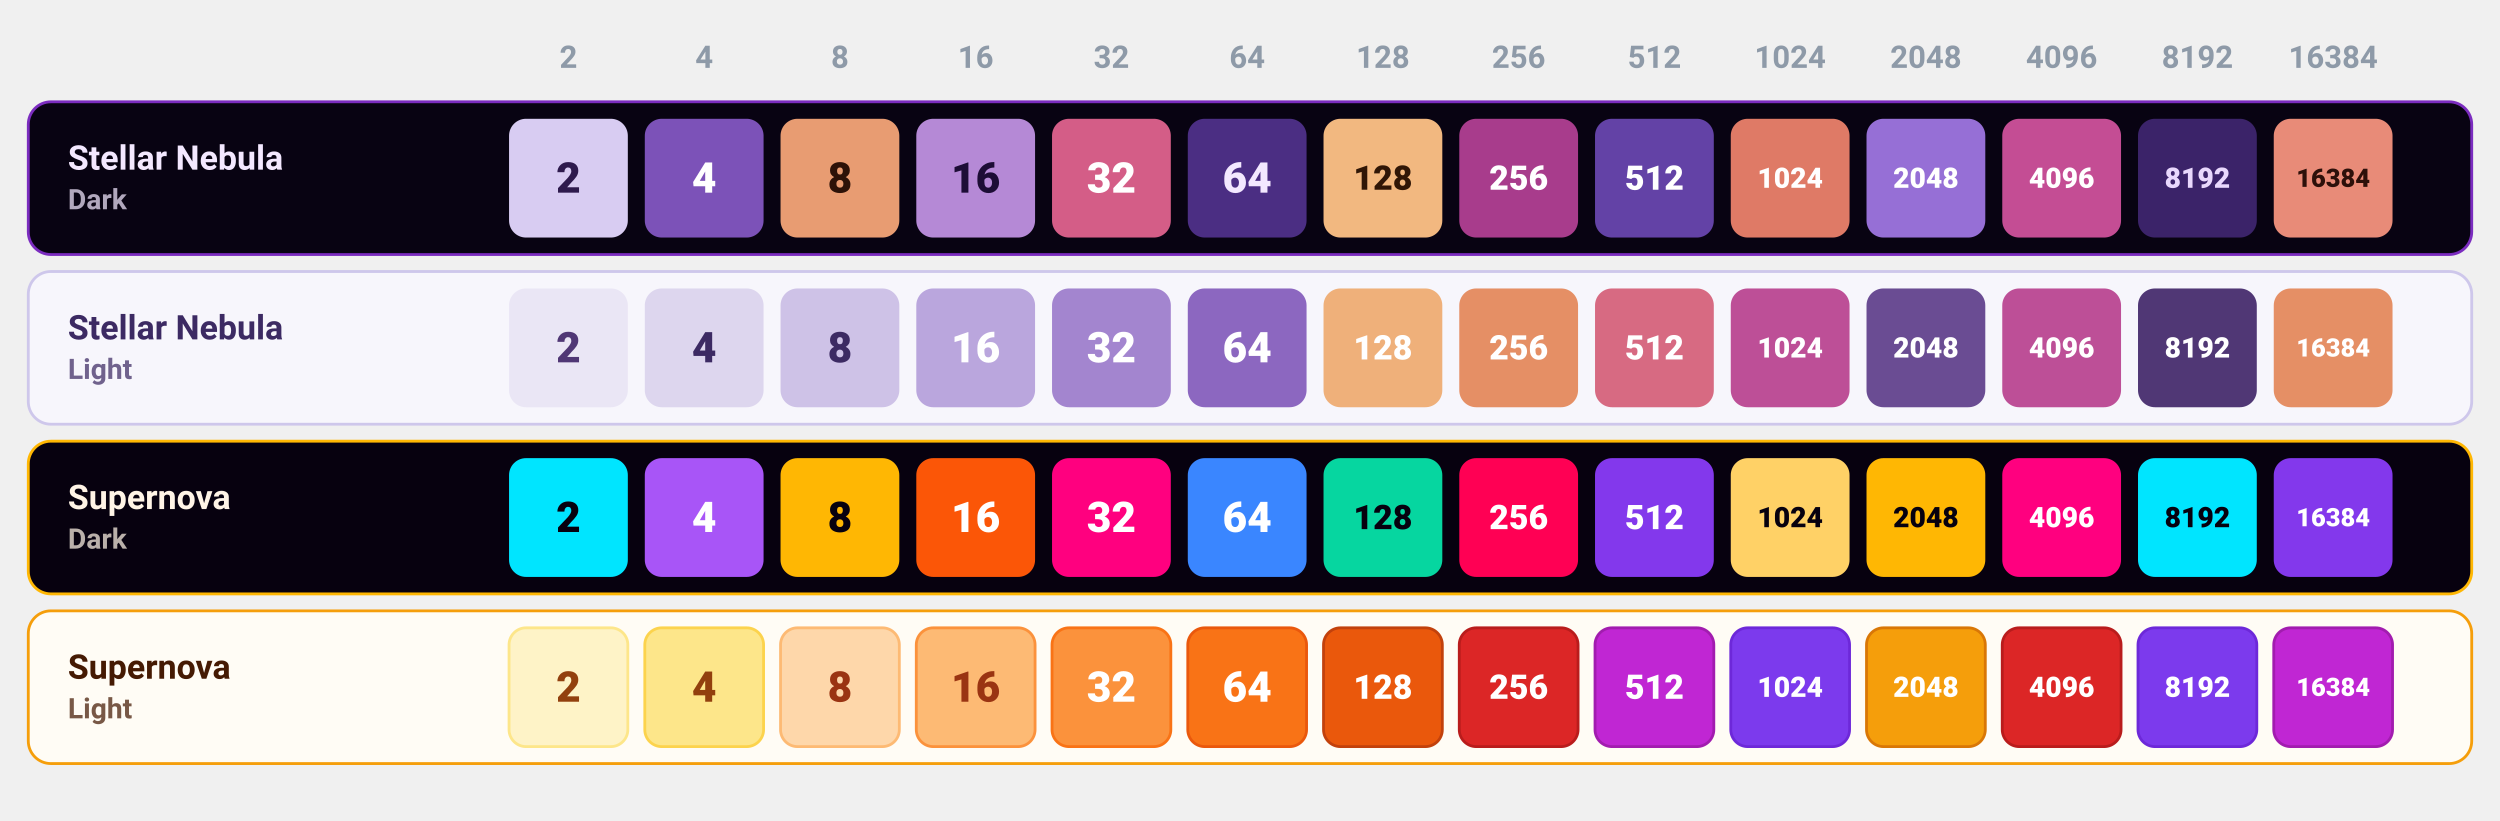
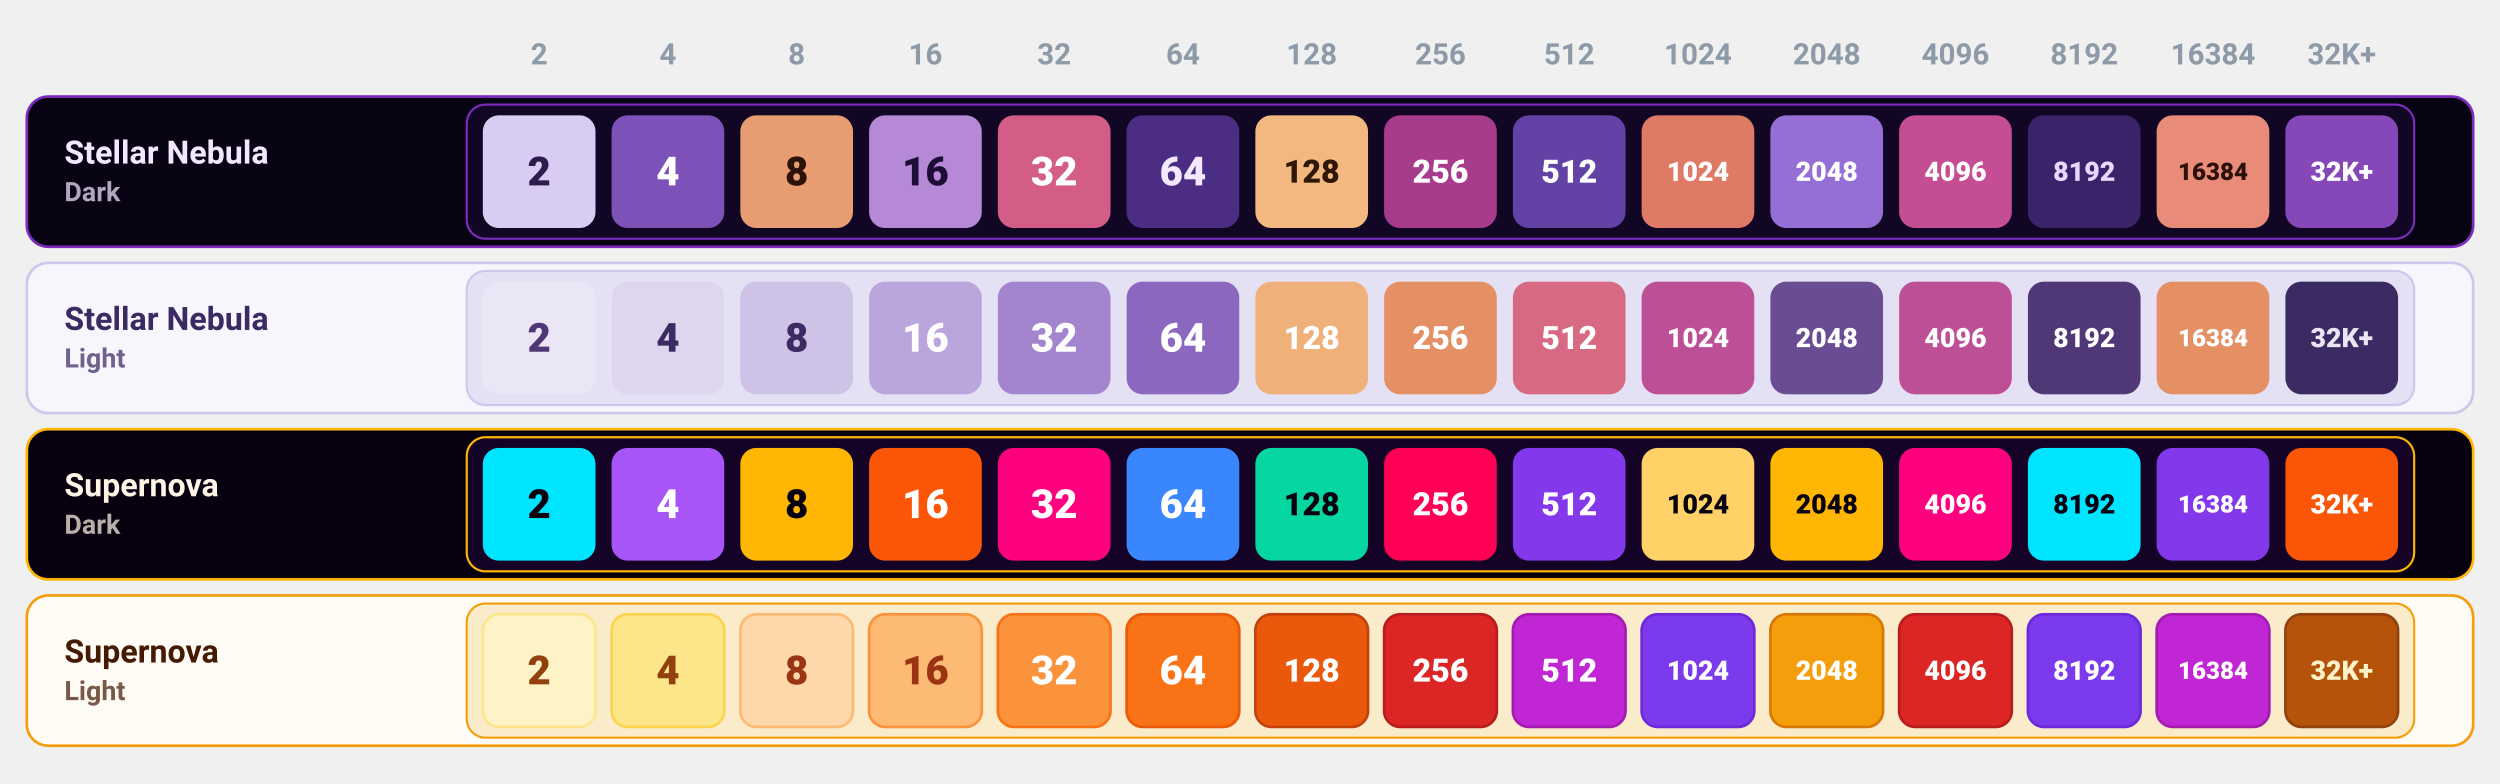
- <svg xmlns="http://www.w3.org/2000/svg" viewBox="0 0 884 290" width="100%" height="100%" style="background:#0a0c0e; font-family:-apple-system, BlinkMacSystemFont, 'Segoe UI', Roboto, sans-serif;">
+ <svg xmlns="http://www.w3.org/2000/svg" viewBox="0 0 932 292" width="100%" height="100%" style="background:#0a0c0e; font-family:-apple-system, BlinkMacSystemFont, 'Segoe UI', Roboto, sans-serif;">
  <style>
    .hdr { fill:#8e9aa8; font-size:11px; font-weight:700; text-anchor:middle; }
    .lbl { font-size:12px; font-weight:700; }
    .sub { font-size:10px; font-weight:600; fill:#6c7989; }
    .val { font-weight:800; text-anchor:middle; dominant-baseline:central; }
    .v2 { font-size:15px; } .v3 { font-size:12px; } .v4 { font-size:10px; } .v5 { font-size:9px; }
  </style>
  <g transform="translate(180, 24)">
    <text x="21" class="hdr">2</text>
    <text x="69" class="hdr">4</text>
    <text x="117" class="hdr">8</text>
    <text x="165" class="hdr">16</text>
    <text x="213" class="hdr">32</text>
    <text x="261" class="hdr">64</text>
    <text x="309" class="hdr">128</text>
    <text x="357" class="hdr">256</text>
    <text x="405" class="hdr">512</text>
    <text x="453" class="hdr">1024</text>
    <text x="501" class="hdr">2048</text>
    <text x="549" class="hdr">4096</text>
    <text x="597" class="hdr">8192</text>
    <text x="645" class="hdr">16384</text>
+     <text x="693" class="hdr">32K+</text>
  </g>
  <g transform="translate(10, 36)">
-     <rect width="864" height="54" rx="8" fill="#080312" stroke="#7b2cbf" stroke-width="1" />
-     <text x="14" y="24" fill="#f3e8ff" class="lbl">Stellar Nebula</text>
-     <text x="14" y="38" class="sub" style="fill:#f3e8ff;" fill-opacity="0.72">Dark</text>
-     <g transform="translate(170, 6)">
+     <rect width="912" height="56" rx="8" fill="#080312" stroke="#7b2cbf" stroke-width="1" />
+     <text x="14" y="25" fill="#f3e8ff" class="lbl">Stellar Nebula</text>
+     <text x="14" y="39" class="sub" style="fill:#f3e8ff;" fill-opacity="0.72">Dark</text>
+     <rect x="164" y="3" width="726" height="50" rx="7" fill="#110724" stroke="#7b2cbf" stroke-width="0.8" />
+     <g transform="translate(170, 7)">
      <rect x="0" width="42" height="42" rx="6" fill="#d8ccf2" />
      <text x="21" y="21" fill="#2e1a4d" class="val v2">2</text>
      <rect x="48" width="42" height="42" rx="6" fill="#7c52b8" />
      <text x="69" y="21" fill="#ffffff" class="val v2">4</text>
      <rect x="96" width="42" height="42" rx="6" fill="#e89c72" />
      <text x="117" y="21" fill="#2d1208" class="val v2">8</text>
      <rect x="144" width="42" height="42" rx="6" fill="#b589d6" />
      <text x="165" y="21" fill="#1d0d36" class="val v2">16</text>
      <rect x="192" width="42" height="42" rx="6" fill="#d45d87" />
      <text x="213" y="21" fill="#ffffff" class="val v2">32</text>
      <rect x="240" width="42" height="42" rx="6" fill="#4b2e83" />
      <text x="261" y="21" fill="#f3e8ff" class="val v2">64</text>
      <rect x="288" width="42" height="42" rx="6" fill="#f2b880" />
      <text x="309" y="21" fill="#301606" class="val v3">128</text>
      <rect x="336" width="42" height="42" rx="6" fill="#a83c8c" />
      <text x="357" y="21" fill="#ffffff" class="val v3">256</text>
      <rect x="384" width="42" height="42" rx="6" fill="#6342a6" />
      <text x="405" y="21" fill="#ffffff" class="val v3">512</text>
      <rect x="432" width="42" height="42" rx="6" fill="#df7a66" />
      <text x="453" y="21" fill="#ffffff" class="val v4">1024</text>
      <rect x="480" width="42" height="42" rx="6" fill="#966fd6" />
      <text x="501" y="21" fill="#ffffff" class="val v4">2048</text>
      <rect x="528" width="42" height="42" rx="6" fill="#c44d94" />
      <text x="549" y="21" fill="#ffffff" class="val v4">4096</text>
      <rect x="576" width="42" height="42" rx="6" fill="#3b2369" />
      <text x="597" y="21" fill="#e9d8fd" class="val v4">8192</text>
      <rect x="624" width="42" height="42" rx="6" fill="#e88b78" />
      <text x="645" y="21" fill="#2d100a" class="val v5">16384</text>
+       <rect x="672" width="42" height="42" rx="6" fill="#8648b8" />
+       <text x="693" y="21" fill="#ffffff" class="val v4">32K+</text>
    </g>
  </g>
-   <g transform="translate(10, 96)">
-     <rect width="864" height="54" rx="8" fill="#f7f6fc" stroke="#cec7eb" stroke-width="1" />
-     <text x="14" y="24" fill="#3c2a63" class="lbl">Stellar Nebula</text>
-     <text x="14" y="38" class="sub" style="fill:#3c2a63;" fill-opacity="0.72">Light</text>
-     <g transform="translate(170, 6)">
+   <g transform="translate(10, 98)">
+     <rect width="912" height="56" rx="8" fill="#f7f6fc" stroke="#cec7eb" stroke-width="1" />
+     <text x="14" y="25" fill="#3c2a63" class="lbl">Stellar Nebula</text>
+     <text x="14" y="39" class="sub" style="fill:#3c2a63;" fill-opacity="0.72">Light</text>
+     <rect x="164" y="3" width="726" height="50" rx="7" fill="#e4e1f5" stroke="#cec7eb" stroke-width="0.8" />
+     <g transform="translate(170, 7)">
      <rect x="0" width="42" height="42" rx="6" fill="#eae6f5" />
      <text x="21" y="21" fill="#503775" class="val v2">2</text>
      <rect x="48" width="42" height="42" rx="6" fill="#ddd6ee" />
      <text x="69" y="21" fill="#3c2a63" class="val v2">4</text>
      <rect x="96" width="42" height="42" rx="6" fill="#cec2e7" />
      <text x="117" y="21" fill="#3c2a63" class="val v2">8</text>
      <rect x="144" width="42" height="42" rx="6" fill="#baa6dd" />
      <text x="165" y="21" fill="#ffffff" class="val v2">16</text>
      <rect x="192" width="42" height="42" rx="6" fill="#a385cf" />
      <text x="213" y="21" fill="#ffffff" class="val v2">32</text>
      <rect x="240" width="42" height="42" rx="6" fill="#8c67c0" />
      <text x="261" y="21" fill="#ffffff" class="val v2">64</text>
      <rect x="288" width="42" height="42" rx="6" fill="#efb07a" />
      <text x="309" y="21" fill="#ffffff" class="val v3">128</text>
      <rect x="336" width="42" height="42" rx="6" fill="#e58f65" />
      <text x="357" y="21" fill="#ffffff" class="val v3">256</text>
      <rect x="384" width="42" height="42" rx="6" fill="#d76a82" />
      <text x="405" y="21" fill="#ffffff" class="val v3">512</text>
      <rect x="432" width="42" height="42" rx="6" fill="#bd4f97" />
      <text x="453" y="21" fill="#ffffff" class="val v4">1024</text>
      <rect x="480" width="42" height="42" rx="6" fill="#6a4c93" />
      <text x="501" y="21" fill="#ffffff" class="val v4">2048</text>
      <rect x="528" width="42" height="42" rx="6" fill="#bd4f97" />
      <text x="549" y="21" fill="#ffffff" class="val v4">4096</text>
      <rect x="576" width="42" height="42" rx="6" fill="#503775" />
      <text x="597" y="21" fill="#ffffff" class="val v4">8192</text>
      <rect x="624" width="42" height="42" rx="6" fill="#e58f65" />
      <text x="645" y="21" fill="#ffffff" class="val v5">16384</text>
+       <rect x="672" width="42" height="42" rx="6" fill="#3c2a63" />
+       <text x="693" y="21" fill="#eae6f5" class="val v4">32K+</text>
    </g>
  </g>
-   <g transform="translate(10, 156)">
-     <rect width="864" height="54" rx="8" fill="#07010f" stroke="#ffb703" stroke-width="1" />
-     <text x="14" y="24" fill="#fff4e6" class="lbl">Supernova</text>
-     <text x="14" y="38" class="sub" style="fill:#fff4e6;" fill-opacity="0.72">Dark</text>
-     <g transform="translate(170, 6)">
+   <g transform="translate(10, 160)">
+     <rect width="912" height="56" rx="8" fill="#07010f" stroke="#ffb703" stroke-width="1" />
+     <text x="14" y="25" fill="#fff4e6" class="lbl">Supernova</text>
+     <text x="14" y="39" class="sub" style="fill:#fff4e6;" fill-opacity="0.72">Dark</text>
+     <rect x="164" y="3" width="726" height="50" rx="7" fill="#140326" stroke="#ffb703" stroke-width="0.8" />
+     <g transform="translate(170, 7)">
      <rect x="0" width="42" height="42" rx="6" fill="#00e5ff" />
      <text x="21" y="21" fill="#07010f" class="val v2">2</text>
      <rect x="48" width="42" height="42" rx="6" fill="#a855f7" />
      <text x="69" y="21" fill="#ffffff" class="val v2">4</text>
      <rect x="96" width="42" height="42" rx="6" fill="#ffb703" />
      <text x="117" y="21" fill="#07010f" class="val v2">8</text>
      <rect x="144" width="42" height="42" rx="6" fill="#fb5607" />
      <text x="165" y="21" fill="#ffffff" class="val v2">16</text>
      <rect x="192" width="42" height="42" rx="6" fill="#ff007f" />
      <text x="213" y="21" fill="#ffffff" class="val v2">32</text>
      <rect x="240" width="42" height="42" rx="6" fill="#3a86ff" />
      <text x="261" y="21" fill="#ffffff" class="val v2">64</text>
      <rect x="288" width="42" height="42" rx="6" fill="#06d6a0" />
      <text x="309" y="21" fill="#07010f" class="val v3">128</text>
      <rect x="336" width="42" height="42" rx="6" fill="#ff0054" />
      <text x="357" y="21" fill="#ffffff" class="val v3">256</text>
      <rect x="384" width="42" height="42" rx="6" fill="#8338ec" />
      <text x="405" y="21" fill="#ffffff" class="val v3">512</text>
      <rect x="432" width="42" height="42" rx="6" fill="#ffd166" />
      <text x="453" y="21" fill="#07010f" class="val v4">1024</text>
      <rect x="480" width="42" height="42" rx="6" fill="#ffb703" />
      <text x="501" y="21" fill="#07010f" class="val v4">2048</text>
      <rect x="528" width="42" height="42" rx="6" fill="#ff007f" />
      <text x="549" y="21" fill="#ffffff" class="val v4">4096</text>
      <rect x="576" width="42" height="42" rx="6" fill="#00e5ff" />
      <text x="597" y="21" fill="#07010f" class="val v4">8192</text>
      <rect x="624" width="42" height="42" rx="6" fill="#8338ec" />
      <text x="645" y="21" fill="#ffffff" class="val v5">16384</text>
+       <rect x="672" width="42" height="42" rx="6" fill="#fb5607" />
+       <text x="693" y="21" fill="#ffffff" class="val v4">32K+</text>
    </g>
  </g>
-   <g transform="translate(10, 216)">
-     <rect width="864" height="54" rx="8" fill="#fffcf5" stroke="#f59e0b" stroke-width="1" />
-     <text x="14" y="24" fill="#451a03" class="lbl">Supernova</text>
-     <text x="14" y="38" class="sub" style="fill:#451a03;" fill-opacity="0.72">Light</text>
-     <g transform="translate(170, 6)">
+   <g transform="translate(10, 222)">
+     <rect width="912" height="56" rx="8" fill="#fffcf5" stroke="#f59e0b" stroke-width="1" />
+     <text x="14" y="25" fill="#451a03" class="lbl">Supernova</text>
+     <text x="14" y="39" class="sub" style="fill:#451a03;" fill-opacity="0.72">Light</text>
+     <rect x="164" y="3" width="726" height="50" rx="7" fill="#faeccb" stroke="#f59e0b" stroke-width="0.8" />
+     <g transform="translate(170, 7)">
      <rect x="0" width="42" height="42" rx="6" fill="#fef3c7" stroke="#fde68a" />
      <text x="21" y="21" fill="#92400e" class="val v2">2</text>
      <rect x="48" width="42" height="42" rx="6" fill="#fde68a" stroke="#fcd34d" />
      <text x="69" y="21" fill="#92400e" class="val v2">4</text>
      <rect x="96" width="42" height="42" rx="6" fill="#fed7aa" stroke="#fdba74" />
      <text x="117" y="21" fill="#9a3412" class="val v2">8</text>
      <rect x="144" width="42" height="42" rx="6" fill="#fdba74" stroke="#fb923c" />
      <text x="165" y="21" fill="#9a3412" class="val v2">16</text>
      <rect x="192" width="42" height="42" rx="6" fill="#fb923c" stroke="#f97316" />
      <text x="213" y="21" fill="#ffffff" class="val v2">32</text>
      <rect x="240" width="42" height="42" rx="6" fill="#f97316" stroke="#ea580c" />
      <text x="261" y="21" fill="#ffffff" class="val v2">64</text>
      <rect x="288" width="42" height="42" rx="6" fill="#ea580c" stroke="#c2410c" />
      <text x="309" y="21" fill="#ffffff" class="val v3">128</text>
      <rect x="336" width="42" height="42" rx="6" fill="#dc2626" stroke="#b91c1c" />
      <text x="357" y="21" fill="#ffffff" class="val v3">256</text>
      <rect x="384" width="42" height="42" rx="6" fill="#c026d3" stroke="#a21caf" />
      <text x="405" y="21" fill="#ffffff" class="val v3">512</text>
      <rect x="432" width="42" height="42" rx="6" fill="#7c3aed" stroke="#6d28d9" />
      <text x="453" y="21" fill="#ffffff" class="val v4">1024</text>
      <rect x="480" width="42" height="42" rx="6" fill="#f59e0b" stroke="#d97706" />
      <text x="501" y="21" fill="#ffffff" class="val v4">2048</text>
      <rect x="528" width="42" height="42" rx="6" fill="#dc2626" stroke="#b91c1c" />
      <text x="549" y="21" fill="#ffffff" class="val v4">4096</text>
      <rect x="576" width="42" height="42" rx="6" fill="#7c3aed" stroke="#6d28d9" />
      <text x="597" y="21" fill="#ffffff" class="val v4">8192</text>
      <rect x="624" width="42" height="42" rx="6" fill="#c026d3" stroke="#a21caf" />
      <text x="645" y="21" fill="#ffffff" class="val v5">16384</text>
+       <rect x="672" width="42" height="42" rx="6" fill="#b45309" stroke="#92400e" />
+       <text x="693" y="21" fill="#fef3c7" class="val v4">32K+</text>
    </g>
  </g>
</svg>
